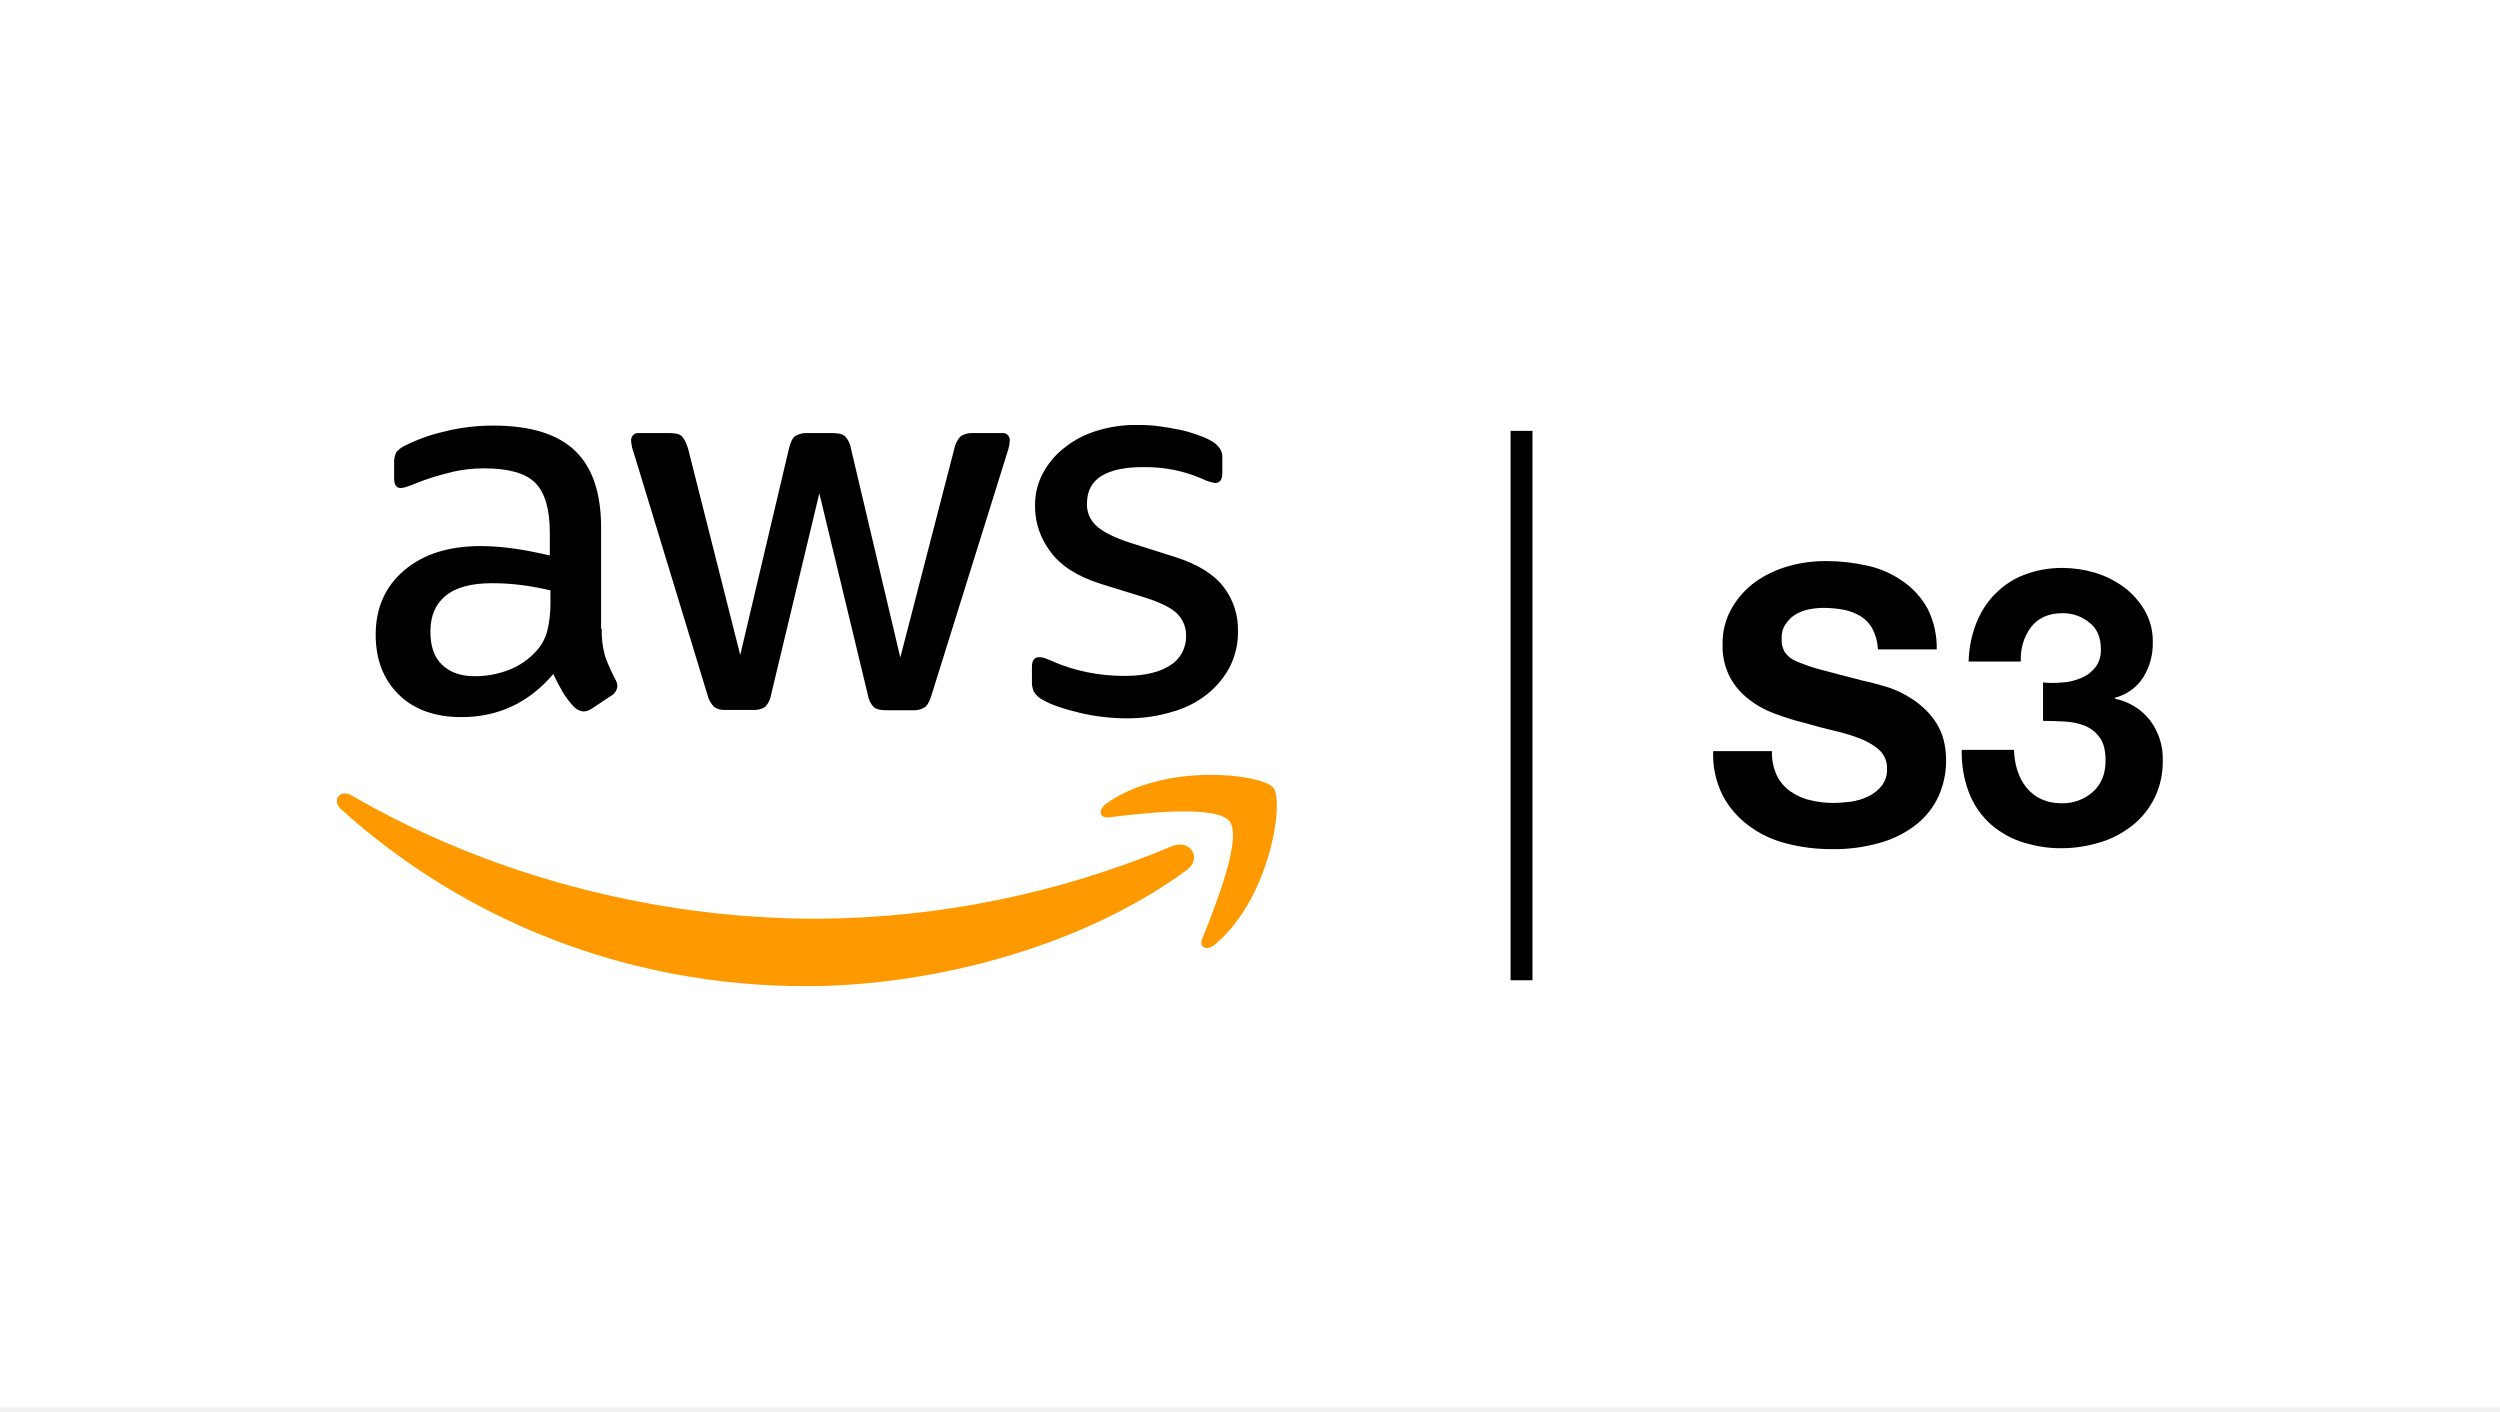
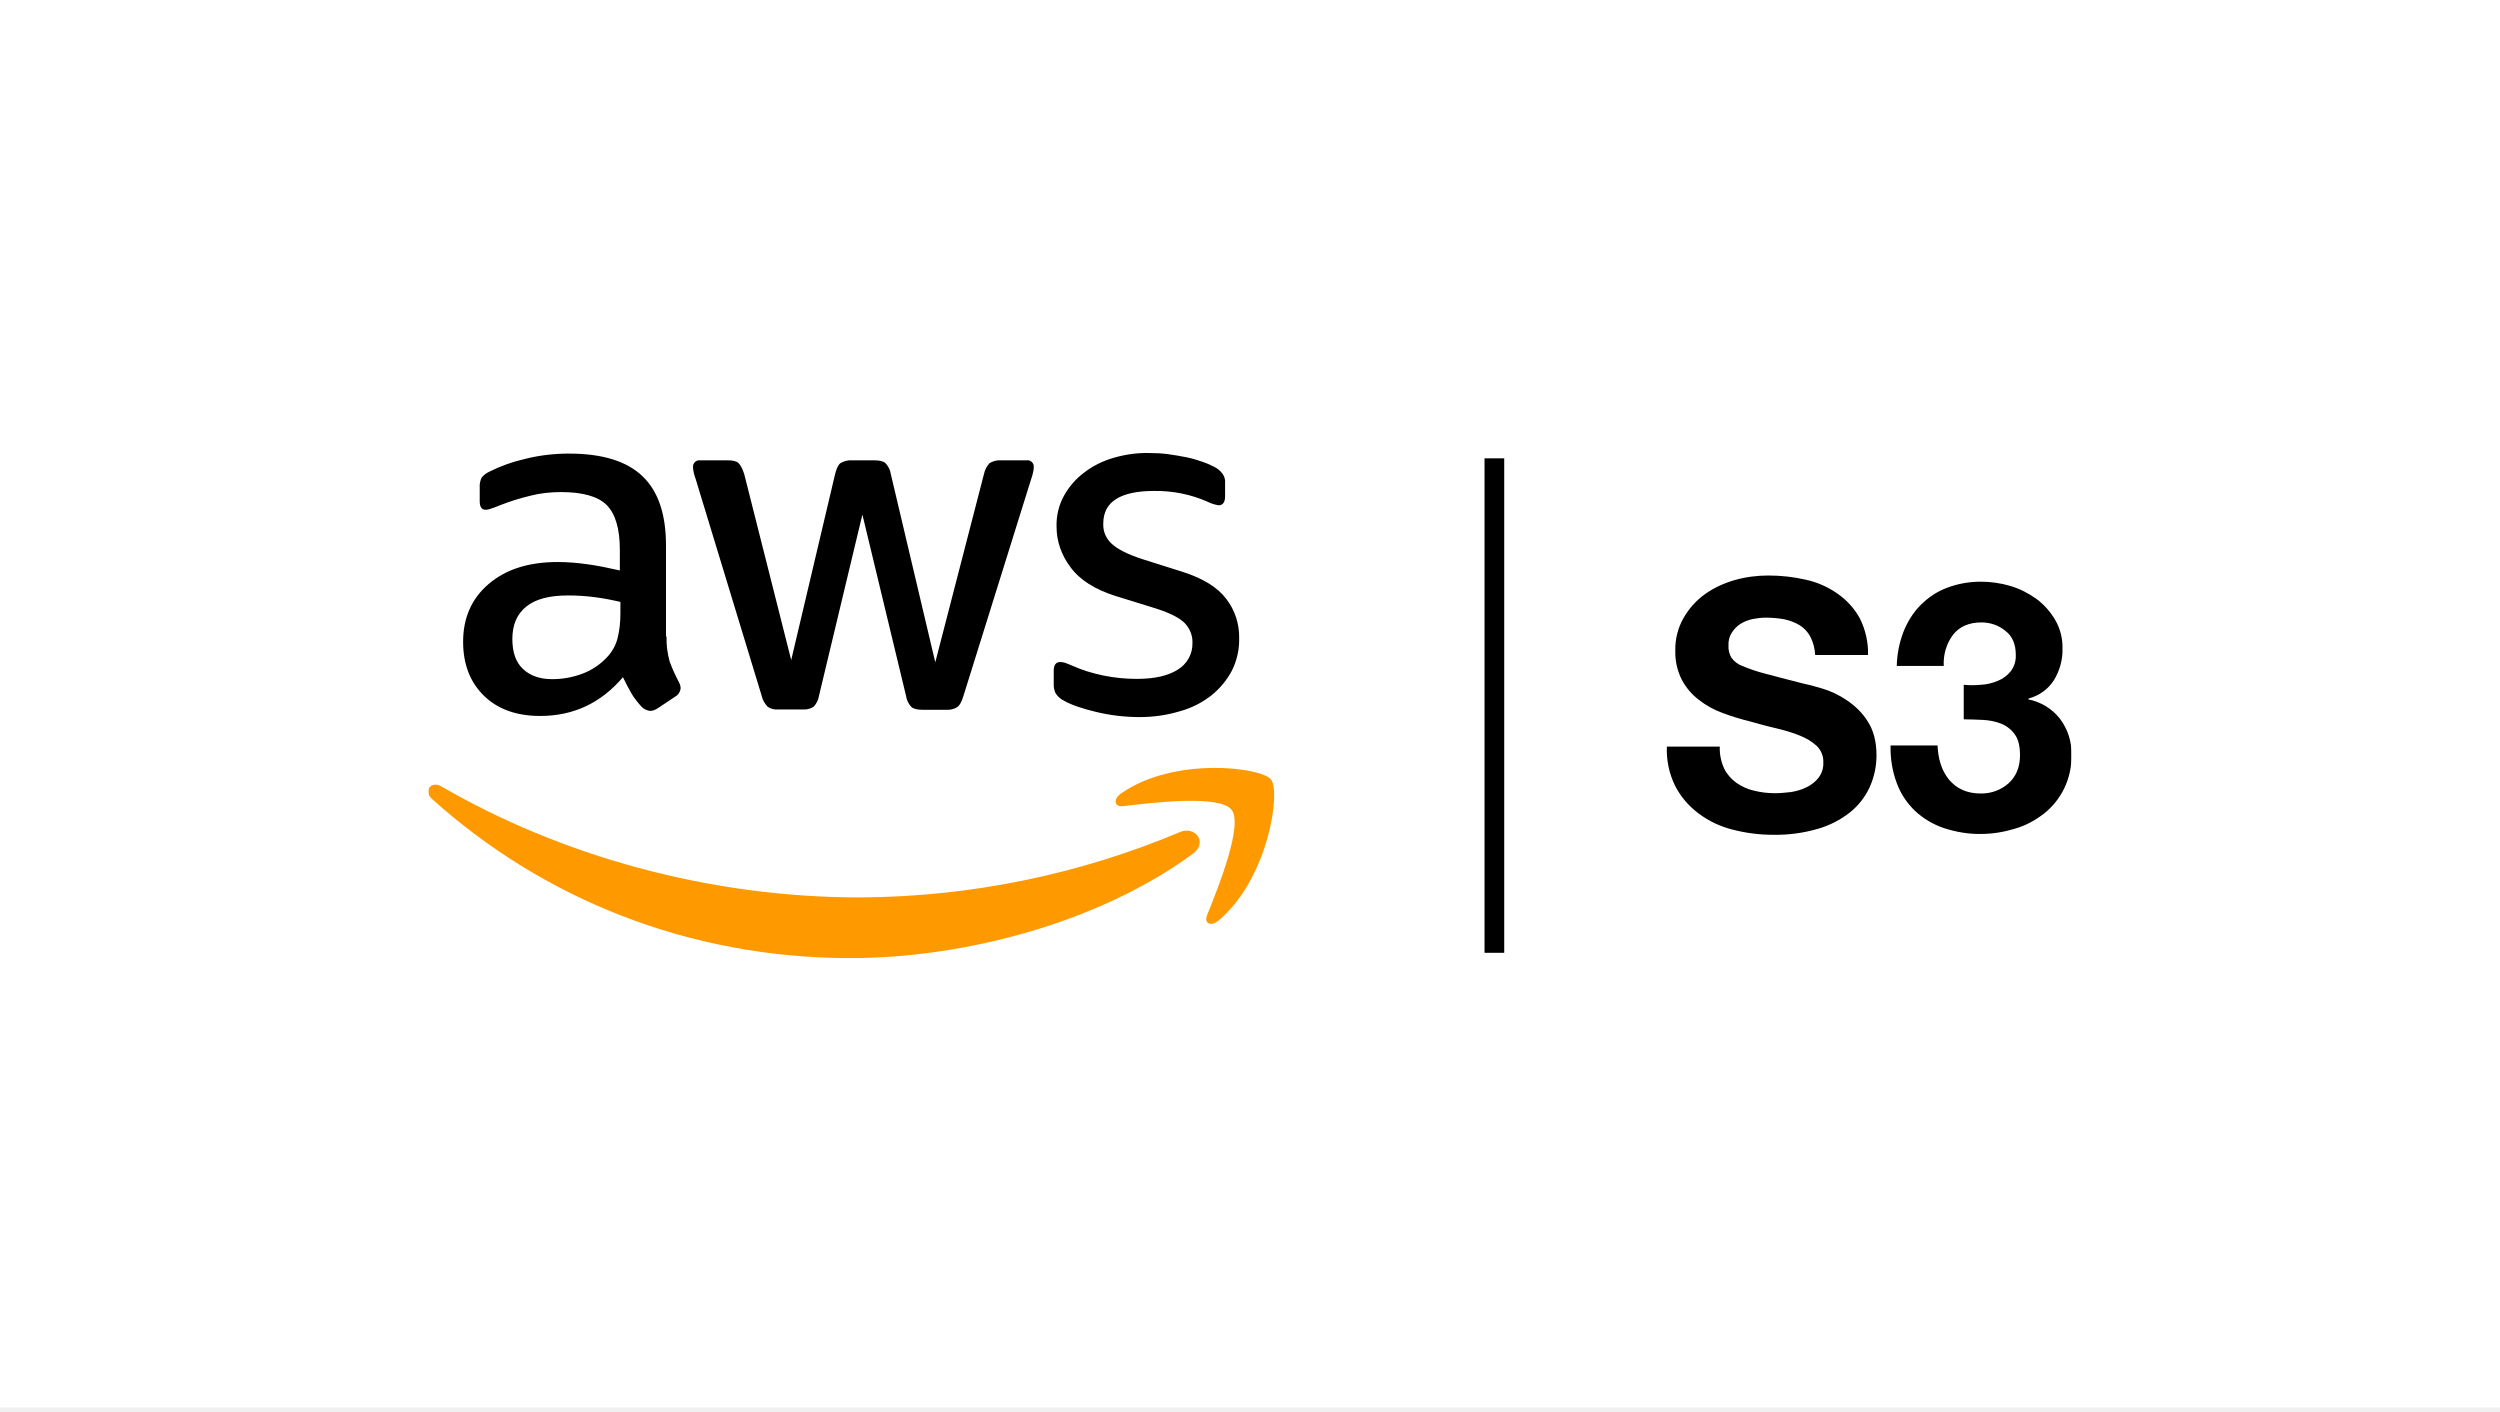
<svg xmlns="http://www.w3.org/2000/svg" width="512" height="289" viewBox="0 0 512 289" fill="none">
  <rect width="512" height="288.257" fill="white" />
  <g clip-path="url(#clip0_1_146)">
-     <mask id="mask0_1_146" style="mask-type:luminance" maskUnits="userSpaceOnUse" x="69" y="87" width="374" height="115">
-       <path d="M443 87H69V202H443V87Z" fill="white" />
+     <mask id="mask0_1_146" style="mask-type:luminance" maskUnits="userSpaceOnUse" x="87" y="92" width="338" height="105">
+       <path d="M424.3 92.75H87.7V196.25H424.3V92.75Z" fill="white" />
    </mask>
    <g mask="url(#mask0_1_146)">
-       <path d="M123.233 128.775C123.169 130.693 123.425 132.61 123.938 134.464C124.514 136.062 125.218 137.596 125.987 139.067C126.243 139.514 126.435 140.025 126.435 140.537C126.371 141.304 125.923 142.071 125.218 142.454L121.185 145.139C120.672 145.459 120.096 145.714 119.52 145.714C118.815 145.651 118.111 145.331 117.599 144.82C116.766 143.925 115.934 142.902 115.294 141.815C114.653 140.729 114.013 139.514 113.309 138.044C108.314 143.925 102.039 146.865 94.484 146.865C89.105 146.865 84.815 145.331 81.678 142.263C78.54 139.194 76.94 135.103 76.94 129.99C76.94 124.556 78.861 120.145 82.766 116.821C86.672 113.497 91.859 111.835 98.454 111.835C100.695 111.835 103 112.027 105.241 112.347C107.61 112.666 110.043 113.178 112.604 113.753V109.086C112.604 104.228 111.58 100.84 109.595 98.859C107.61 96.877 104.089 95.918 99.158 95.918C96.853 95.918 94.484 96.174 92.243 96.749C89.874 97.325 87.569 98.028 85.328 98.923C84.623 99.242 83.855 99.498 83.087 99.754C82.766 99.882 82.382 99.945 82.062 99.945C81.166 99.945 80.718 99.306 80.718 97.964V94.832C80.653 94.064 80.846 93.297 81.166 92.594C81.678 92.019 82.254 91.571 82.959 91.252C85.52 89.973 88.209 89.014 91.026 88.375C94.292 87.544 97.686 87.161 101.015 87.161C108.635 87.161 114.205 88.887 117.791 92.338C121.377 95.79 123.105 101.032 123.105 108.064V128.775H123.233ZM97.237 138.491C99.478 138.491 101.719 138.108 103.832 137.341C106.201 136.51 108.25 135.103 109.915 133.25C110.94 132.099 111.708 130.693 112.092 129.158C112.54 127.369 112.732 125.451 112.732 123.597V120.912C110.811 120.465 108.827 120.081 106.842 119.825C104.857 119.57 102.808 119.442 100.823 119.442C96.533 119.442 93.395 120.273 91.282 121.999C89.169 123.725 88.145 126.154 88.145 129.35C88.145 132.355 88.913 134.592 90.514 136.126C92.115 137.66 94.292 138.491 97.237 138.491ZM148.653 145.395C147.821 145.459 146.925 145.267 146.22 144.756C145.58 144.053 145.068 143.222 144.876 142.263L129.829 92.85C129.508 92.019 129.316 91.188 129.252 90.293C129.188 89.526 129.7 88.823 130.469 88.695H137.128C138.345 88.695 139.177 88.887 139.625 89.334C140.073 89.782 140.522 90.613 140.906 91.827L151.599 134.144L161.588 91.827C161.908 90.549 162.292 89.718 162.804 89.334C163.572 88.887 164.469 88.631 165.365 88.695H170.488C171.704 88.695 172.537 88.887 173.049 89.334C173.689 90.037 174.137 90.868 174.265 91.827L184.382 134.656L195.46 91.827C195.651 90.868 196.1 90.037 196.74 89.334C197.508 88.887 198.341 88.631 199.237 88.695H205.192C205.96 88.567 206.665 89.142 206.793 89.909V90.293C206.793 90.613 206.729 90.996 206.665 91.316C206.537 91.891 206.409 92.402 206.217 92.914L190.785 142.327C190.401 143.605 189.953 144.436 189.441 144.82C188.736 145.267 187.84 145.523 187.007 145.459H181.501C180.284 145.459 179.452 145.267 178.94 144.82C178.3 144.117 177.851 143.222 177.723 142.263L167.798 101.032L157.938 142.199C157.81 143.158 157.361 144.053 156.721 144.756C155.953 145.267 155.057 145.459 154.16 145.395H148.653ZM230.932 147.121C227.603 147.121 224.273 146.737 221.072 145.97C217.87 145.203 215.373 144.372 213.708 143.413C212.876 143.03 212.171 142.39 211.723 141.624C211.467 141.048 211.339 140.473 211.339 139.834V136.573C211.339 135.231 211.851 134.592 212.811 134.592C213.196 134.592 213.58 134.656 213.964 134.784C214.348 134.912 214.925 135.167 215.565 135.423C217.806 136.446 220.175 137.149 222.608 137.66C225.105 138.172 227.667 138.427 230.228 138.427C234.262 138.427 237.399 137.724 239.576 136.318C241.689 135.039 242.97 132.738 242.906 130.245C242.97 128.583 242.329 126.985 241.177 125.77C240.025 124.556 237.847 123.469 234.71 122.446L225.425 119.57C220.751 118.1 217.294 115.926 215.181 113.05C213.132 110.365 211.979 107.169 211.979 103.781C211.915 101.288 212.492 98.859 213.708 96.685C214.861 94.64 216.397 92.85 218.318 91.444C220.303 89.909 222.544 88.823 224.977 88.12C227.603 87.353 230.292 86.969 233.045 87.033C234.454 87.033 235.926 87.097 237.335 87.289C238.808 87.48 240.153 87.736 241.497 87.992C242.842 88.247 243.994 88.631 245.147 89.014C246.107 89.334 247.004 89.718 247.836 90.165C248.604 90.549 249.245 91.06 249.757 91.763C250.205 92.402 250.397 93.106 250.333 93.873V96.877C250.333 98.219 249.821 98.923 248.861 98.923C248.028 98.795 247.196 98.539 246.428 98.156C242.586 96.43 238.36 95.599 234.134 95.662C230.484 95.662 227.603 96.238 225.618 97.452C223.633 98.667 222.608 100.521 222.608 103.142C222.544 104.868 223.249 106.53 224.529 107.68C225.81 108.895 228.179 110.109 231.572 111.196L240.665 114.072C245.275 115.543 248.604 117.588 250.589 120.209C252.574 122.766 253.599 125.962 253.535 129.158C253.599 131.715 253.022 134.272 251.87 136.573C250.718 138.747 249.117 140.665 247.196 142.199C245.083 143.861 242.65 145.075 240.089 145.778C237.143 146.673 234.07 147.121 230.932 147.121Z" fill="black" />
-       <path d="M243.034 178.187C221.968 193.72 191.361 201.967 165.045 201.967C128.164 201.967 94.932 188.351 69.832 165.722C67.847 163.932 69.64 161.503 72.009 162.909C99.158 178.635 132.646 188.159 167.286 188.159C192.258 188.031 216.973 182.981 239.96 173.329C243.482 171.731 246.491 175.63 243.034 178.187Z" fill="#FF9900" />
-       <path d="M251.806 168.215C249.117 164.764 234.006 166.554 227.154 167.384C225.106 167.64 224.785 165.85 226.642 164.508C238.68 156.07 258.465 158.499 260.77 161.312C263.075 164.124 260.13 183.941 248.861 193.401C247.132 194.872 245.467 194.105 246.235 192.187C248.797 185.858 254.495 171.604 251.806 168.215Z" fill="#FF9900" />
-       <path d="M363.922 158.883C364.562 160.162 365.523 161.248 366.676 162.079C367.894 162.91 369.237 163.549 370.71 163.869C372.246 164.253 373.847 164.444 375.448 164.444C376.666 164.444 377.816 164.316 379.035 164.189C380.25 163.997 381.469 163.677 382.619 163.102C383.707 162.591 384.667 161.823 385.373 160.928C386.141 159.906 386.526 158.691 386.461 157.413C386.526 156.006 385.948 154.664 384.988 153.705C383.9 152.682 382.557 151.915 381.148 151.34C379.417 150.637 377.627 150.125 375.768 149.678C373.785 149.231 371.733 148.655 369.685 148.08C367.574 147.569 365.523 146.929 363.474 146.162C361.553 145.459 359.697 144.436 358.096 143.158C356.496 141.943 355.215 140.409 354.254 138.619C353.229 136.574 352.719 134.337 352.781 132.035C352.719 129.414 353.359 126.793 354.702 124.492C355.92 122.383 357.584 120.529 359.57 119.123C361.618 117.653 363.922 116.63 366.356 115.926C368.855 115.223 371.413 114.904 373.974 114.904C376.856 114.904 379.675 115.223 382.491 115.862C385.118 116.438 387.549 117.525 389.728 119.059C391.841 120.529 393.57 122.447 394.785 124.684C396.066 127.241 396.706 130.117 396.641 132.994H384.605C384.54 131.524 384.157 130.117 383.517 128.839C382.939 127.752 382.106 126.857 381.083 126.218C379.995 125.579 378.842 125.131 377.627 124.876C376.216 124.62 374.807 124.492 373.399 124.492C372.374 124.492 371.351 124.62 370.39 124.812C369.43 125.004 368.469 125.387 367.636 125.899C366.803 126.41 366.163 127.113 365.653 127.88C365.075 128.775 364.82 129.798 364.882 130.885C364.82 131.844 365.075 132.738 365.523 133.569C366.163 134.464 366.996 135.104 368.022 135.487C369.685 136.19 371.413 136.766 373.144 137.213C375.32 137.788 378.202 138.555 381.724 139.45C382.746 139.642 384.22 140.026 386.141 140.601C388.127 141.176 389.983 142.071 391.711 143.222C393.632 144.5 395.298 146.098 396.514 148.016C397.859 150.062 398.562 152.618 398.562 155.815C398.562 158.308 398.052 160.737 397.026 163.038C396.001 165.275 394.465 167.257 392.544 168.791C390.368 170.517 387.869 171.796 385.18 172.563C381.851 173.522 378.457 173.969 375 173.905C371.926 173.905 368.917 173.522 365.908 172.754C363.092 172.051 360.465 170.837 358.162 169.111C355.92 167.449 354.062 165.339 352.781 162.846C351.373 160.034 350.733 156.965 350.861 153.833H362.899C362.834 155.687 363.219 157.349 363.922 158.883ZM422.32 139.77C423.663 139.706 424.943 139.386 426.162 138.875C427.312 138.427 428.338 137.661 429.105 136.702C429.938 135.615 430.321 134.273 430.259 132.93C430.259 130.565 429.491 128.711 427.89 127.497C426.351 126.218 424.43 125.579 422.447 125.579C419.566 125.579 417.452 126.538 415.979 128.392C414.443 130.437 413.737 132.93 413.868 135.487H403.175C403.237 132.802 403.75 130.181 404.71 127.688C405.606 125.451 406.886 123.342 408.615 121.616C410.346 119.89 412.329 118.547 414.57 117.717C417.067 116.758 419.693 116.31 422.32 116.31C424.561 116.31 426.802 116.63 428.978 117.269C431.154 117.908 433.14 118.931 434.934 120.209C436.662 121.488 438.135 123.15 439.223 125.004C440.374 126.985 440.952 129.287 440.886 131.588C440.952 134.081 440.246 136.574 438.965 138.683C437.622 140.793 435.574 142.263 433.14 142.902V143.094C435.956 143.669 438.518 145.203 440.311 147.505C442.105 149.87 443 152.746 442.935 155.623C443 158.308 442.425 160.992 441.272 163.358C440.184 165.595 438.645 167.513 436.724 169.047C434.741 170.581 432.562 171.796 430.131 172.499C427.632 173.266 425.008 173.713 422.382 173.713C419.5 173.777 416.619 173.266 413.868 172.371C411.434 171.54 409.193 170.197 407.334 168.472C405.478 166.682 404.07 164.572 403.175 162.143C402.149 159.394 401.701 156.518 401.764 153.577H412.457C412.522 154.984 412.715 156.454 413.162 157.796C413.548 159.075 414.188 160.226 415.018 161.312C415.851 162.271 416.812 163.102 417.965 163.613C419.308 164.253 420.719 164.508 422.189 164.508C424.561 164.572 426.864 163.741 428.593 162.207C430.321 160.673 431.219 158.499 431.219 155.815C431.219 153.705 430.834 152.107 430.001 151.021C429.233 149.934 428.145 149.103 426.864 148.591C425.521 148.08 424.11 147.824 422.702 147.76C421.166 147.696 419.758 147.632 418.412 147.632V139.77C419.693 139.898 421.039 139.898 422.32 139.77ZM309.369 88.248H313.851V200.753H309.369V88.248Z" fill="black" />
+       <path d="M136.51 130.347C136.452 132.073 136.683 133.799 137.144 135.468C137.663 136.906 138.297 138.287 138.988 139.61C139.219 140.013 139.392 140.473 139.392 140.933C139.334 141.623 138.93 142.314 138.297 142.659L134.666 145.075C134.205 145.363 133.686 145.593 133.168 145.593C132.534 145.535 131.9 145.248 131.439 144.788C130.69 143.982 129.941 143.062 129.364 142.084C128.788 141.106 128.212 140.013 127.578 138.689C123.083 143.982 117.436 146.629 110.636 146.629C105.795 146.629 101.934 145.248 99.11 142.487C96.286 139.725 94.846 136.043 94.846 131.441C94.846 126.55 96.575 122.581 100.09 119.589C103.605 116.597 108.273 115.102 114.208 115.102C116.225 115.102 118.3 115.274 120.317 115.562C122.449 115.85 124.639 116.31 126.944 116.828V112.628C126.944 108.255 126.022 105.206 124.236 103.423C122.449 101.639 119.28 100.776 114.842 100.776C112.768 100.776 110.636 101.007 108.619 101.524C106.486 102.042 104.412 102.675 102.395 103.48C101.761 103.768 101.069 103.998 100.378 104.228C100.09 104.343 99.744 104.401 99.456 104.401C98.649 104.401 98.246 103.826 98.246 102.617V99.798C98.188 99.108 98.361 98.418 98.649 97.785C99.11 97.267 99.629 96.864 100.263 96.577C102.568 95.426 104.988 94.563 107.524 93.988C110.463 93.24 113.517 92.895 116.513 92.895C123.371 92.895 128.385 94.448 131.612 97.555C134.839 100.661 136.395 105.379 136.395 111.707V130.347H136.51ZM113.113 139.092C115.13 139.092 117.147 138.747 119.049 138.056C121.181 137.309 123.025 136.043 124.524 134.375C125.446 133.339 126.137 132.073 126.483 130.693C126.886 129.082 127.059 127.356 127.059 125.687V123.271C125.33 122.868 123.544 122.523 121.758 122.293C119.971 122.063 118.127 121.948 116.341 121.948C112.48 121.948 109.656 122.696 107.754 124.249C105.852 125.802 104.93 127.989 104.93 130.865C104.93 133.569 105.622 135.583 107.063 136.963C108.503 138.344 110.463 139.092 113.113 139.092ZM159.388 145.305C158.639 145.363 157.832 145.19 157.198 144.73C156.622 144.097 156.161 143.349 155.988 142.487L142.446 98.015C142.158 97.267 141.985 96.519 141.927 95.714C141.869 95.023 142.33 94.39 143.022 94.275H149.015C150.11 94.275 150.859 94.448 151.263 94.851C151.666 95.253 152.069 96.001 152.415 97.094L162.039 135.18L171.029 97.094C171.317 95.944 171.663 95.196 172.124 94.851C172.815 94.448 173.622 94.218 174.429 94.275H179.039C180.134 94.275 180.883 94.448 181.344 94.851C181.92 95.484 182.324 96.231 182.439 97.094L191.544 135.64L201.514 97.094C201.686 96.231 202.09 95.484 202.666 94.851C203.358 94.448 204.107 94.218 204.914 94.275H210.273C210.964 94.16 211.598 94.678 211.714 95.368V95.714C211.714 96.001 211.656 96.347 211.598 96.634C211.483 97.152 211.368 97.612 211.195 98.072L197.307 142.544C196.961 143.695 196.558 144.442 196.097 144.788C195.463 145.19 194.656 145.421 193.907 145.363H188.951C187.856 145.363 187.107 145.19 186.646 144.788C186.07 144.155 185.666 143.349 185.551 142.487L176.618 105.379L167.744 142.429C167.629 143.292 167.225 144.097 166.649 144.73C165.957 145.19 165.151 145.363 164.344 145.305H159.388ZM233.439 146.859C230.442 146.859 227.446 146.514 224.564 145.823C221.683 145.133 219.436 144.385 217.937 143.522C217.188 143.177 216.554 142.601 216.151 141.911C215.92 141.393 215.805 140.875 215.805 140.3V137.366C215.805 136.158 216.266 135.583 217.13 135.583C217.476 135.583 217.822 135.64 218.168 135.755C218.513 135.87 219.032 136.101 219.608 136.331C221.625 137.251 223.758 137.884 225.947 138.344C228.195 138.804 230.5 139.035 232.805 139.035C236.436 139.035 239.259 138.402 241.219 137.136C243.12 135.985 244.273 133.914 244.215 131.671C244.273 130.175 243.696 128.736 242.659 127.643C241.622 126.55 239.663 125.572 236.839 124.652L228.483 122.063C224.276 120.74 221.164 118.783 219.263 116.195C217.418 113.778 216.381 110.902 216.381 107.853C216.324 105.609 216.842 103.423 217.937 101.467C218.974 99.626 220.358 98.015 222.086 96.749C223.873 95.368 225.89 94.39 228.08 93.758C230.442 93.067 232.863 92.722 235.341 92.78C236.608 92.78 237.934 92.837 239.202 93.01C240.527 93.182 241.737 93.412 242.947 93.642C244.158 93.873 245.195 94.218 246.232 94.563C247.097 94.851 247.903 95.196 248.652 95.599C249.344 95.944 249.92 96.404 250.381 97.037C250.785 97.612 250.958 98.245 250.9 98.935V101.639C250.9 102.847 250.439 103.48 249.574 103.48C248.825 103.365 248.076 103.135 247.385 102.79C243.927 101.237 240.124 100.489 236.32 100.546C233.035 100.546 230.442 101.064 228.656 102.157C226.87 103.25 225.947 104.919 225.947 107.277C225.89 108.831 226.524 110.327 227.676 111.362C228.829 112.455 230.961 113.548 234.015 114.526L242.198 117.115C246.347 118.438 249.344 120.279 251.13 122.638C252.917 124.939 253.839 127.816 253.781 130.693C253.839 132.994 253.32 135.295 252.283 137.366C251.246 139.322 249.805 141.048 248.076 142.429C246.175 143.925 243.985 145.018 241.68 145.651C239.029 146.456 236.263 146.859 233.439 146.859Z" fill="black" />
+       <path d="M244.33 174.818C225.371 188.798 197.825 196.22 174.14 196.22C140.947 196.22 111.039 183.966 88.449 163.6C86.662 161.989 88.276 159.803 90.408 161.068C114.842 175.221 144.981 183.793 176.157 183.793C198.632 183.678 220.876 179.133 241.564 170.446C244.734 169.008 247.442 172.517 244.33 174.818Z" fill="#FF9900" />
+       <path d="M252.225 165.844C249.805 162.737 236.205 164.348 230.039 165.096C228.195 165.326 227.907 163.715 229.578 162.507C240.412 154.913 258.219 157.099 260.293 159.631C262.368 162.162 259.717 179.997 249.575 188.511C248.019 189.835 246.52 189.144 247.212 187.418C249.517 181.723 254.646 168.893 252.225 165.844Z" fill="#FF9900" />
+       <path d="M353.13 157.445C353.706 158.595 354.57 159.573 355.608 160.321C356.705 161.069 357.913 161.644 359.239 161.932C360.621 162.277 362.062 162.45 363.503 162.45C364.599 162.45 365.635 162.335 366.731 162.22C367.825 162.047 368.922 161.76 369.957 161.242C370.936 160.782 371.801 160.091 372.436 159.286C373.127 158.365 373.473 157.272 373.415 156.122C373.473 154.856 372.953 153.648 372.089 152.785C371.11 151.864 369.901 151.174 368.634 150.656C367.075 150.023 365.464 149.563 363.791 149.16C362.006 148.758 360.16 148.24 358.316 147.722C356.416 147.262 354.57 146.686 352.727 145.996C350.998 145.363 349.327 144.443 347.887 143.292C346.446 142.199 345.293 140.818 344.429 139.207C343.506 137.366 343.047 135.353 343.103 133.282C343.047 130.923 343.623 128.564 344.832 126.493C345.928 124.594 347.425 122.926 349.213 121.66C351.056 120.337 353.13 119.417 355.32 118.784C357.569 118.151 359.872 117.863 362.177 117.863C364.77 117.863 367.308 118.151 369.842 118.726C372.206 119.244 374.394 120.222 376.355 121.603C378.257 122.926 379.813 124.652 380.907 126.666C382.059 128.967 382.636 131.556 382.577 134.145H371.745C371.686 132.821 371.342 131.556 370.765 130.405C370.245 129.427 369.495 128.622 368.575 128.046C367.596 127.471 366.558 127.068 365.464 126.838C364.194 126.608 362.927 126.493 361.659 126.493C360.736 126.493 359.816 126.608 358.951 126.781C358.087 126.953 357.222 127.299 356.473 127.759C355.723 128.219 355.147 128.852 354.688 129.542C354.167 130.348 353.938 131.268 353.994 132.246C353.938 133.109 354.167 133.914 354.57 134.662C355.147 135.468 355.896 136.043 356.819 136.388C358.316 137.021 359.872 137.539 361.43 137.942C363.388 138.459 365.982 139.15 369.151 139.955C370.072 140.128 371.398 140.473 373.127 140.991C374.914 141.509 376.584 142.314 378.14 143.35C379.869 144.5 381.368 145.938 382.462 147.665C383.673 149.505 384.306 151.807 384.306 154.683C384.306 156.927 383.847 159.113 382.924 161.184C382.001 163.198 380.619 164.981 378.89 166.362C376.931 167.916 374.682 169.066 372.262 169.756C369.266 170.619 366.211 171.022 363.1 170.964C360.333 170.964 357.625 170.619 354.917 169.929C352.382 169.296 350.019 168.203 347.945 166.65C345.928 165.154 344.256 163.255 343.103 161.012C341.836 158.48 341.26 155.719 341.375 152.9H352.209C352.15 154.568 352.497 156.064 353.13 157.445ZM405.688 140.243C406.896 140.185 408.049 139.898 409.145 139.438C410.181 139.035 411.104 138.345 411.795 137.481C412.545 136.504 412.889 135.295 412.833 134.087C412.833 131.959 412.142 130.29 410.701 129.197C409.316 128.046 407.587 127.471 405.802 127.471C403.209 127.471 401.307 128.334 399.981 130.002C398.599 131.843 397.964 134.087 398.081 136.388H388.457C388.513 133.972 388.975 131.613 389.839 129.37C390.645 127.356 391.798 125.458 393.353 123.904C394.911 122.351 396.696 121.143 398.713 120.395C400.96 119.532 403.324 119.129 405.688 119.129C407.705 119.129 409.722 119.417 411.68 119.992C413.639 120.567 415.426 121.488 417.04 122.639C418.596 123.789 419.922 125.285 420.901 126.953C421.936 128.737 422.456 130.808 422.398 132.879C422.456 135.123 421.821 137.366 420.669 139.265C419.46 141.164 417.617 142.487 415.426 143.062V143.235C417.961 143.752 420.266 145.133 421.88 147.204C423.494 149.333 424.3 151.922 424.241 154.511C424.3 156.927 423.782 159.343 422.745 161.472C421.765 163.485 420.381 165.211 418.652 166.592C416.867 167.973 414.906 169.066 412.718 169.699C410.469 170.389 408.108 170.792 405.744 170.792C403.15 170.85 400.557 170.389 398.081 169.584C395.891 168.836 393.873 167.628 392.201 166.074C390.53 164.464 389.263 162.565 388.457 160.379C387.534 157.905 387.131 155.316 387.187 152.67H396.811C396.87 153.935 397.043 155.258 397.446 156.467C397.793 157.617 398.369 158.653 399.116 159.631C399.866 160.494 400.73 161.242 401.768 161.702C402.977 162.277 404.247 162.508 405.57 162.508C407.705 162.565 409.778 161.817 411.333 160.436C412.889 159.056 413.697 157.1 413.697 154.683C413.697 152.785 413.35 151.346 412.601 150.368C411.91 149.391 410.93 148.643 409.778 148.182C408.569 147.722 407.299 147.492 406.032 147.434C404.65 147.377 403.382 147.319 402.171 147.319V140.243C403.324 140.358 404.535 140.358 405.688 140.243ZM304.032 93.873H308.066V195.128H304.032V93.873Z" fill="black" />
    </g>
  </g>
  <defs>
    <clipPath id="clip0_1_146">
-       <rect width="374" height="115" fill="white" transform="translate(69 87)" />
+       <rect width="336.6" height="103.5" fill="white" transform="translate(87.7 92.75)" />
    </clipPath>
  </defs>
</svg>
